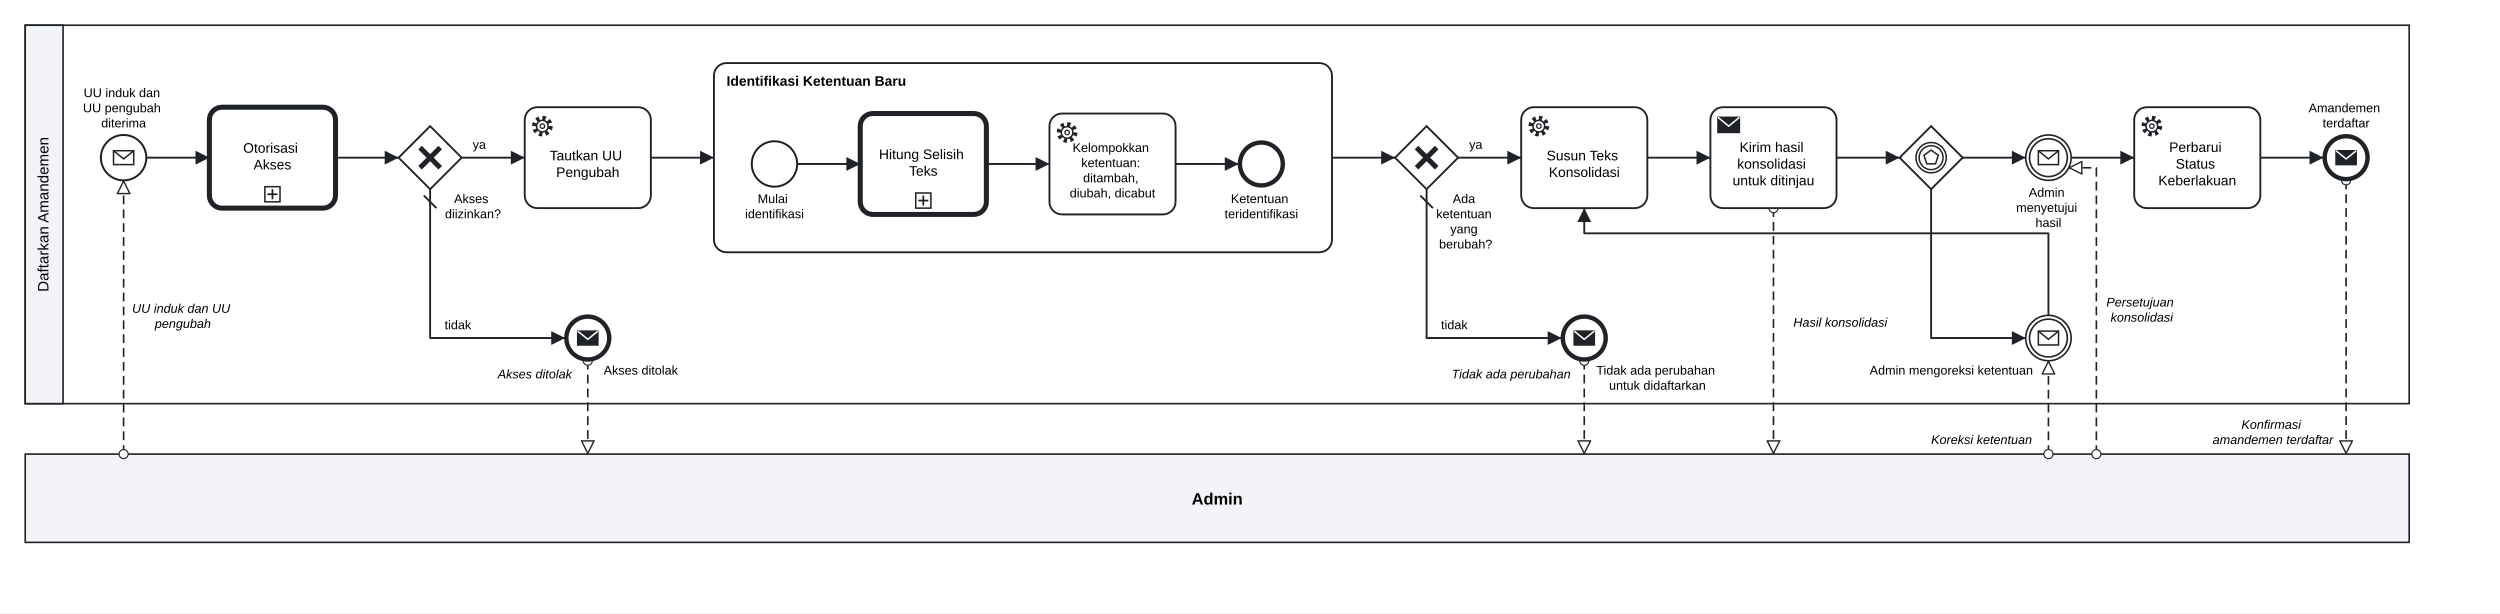
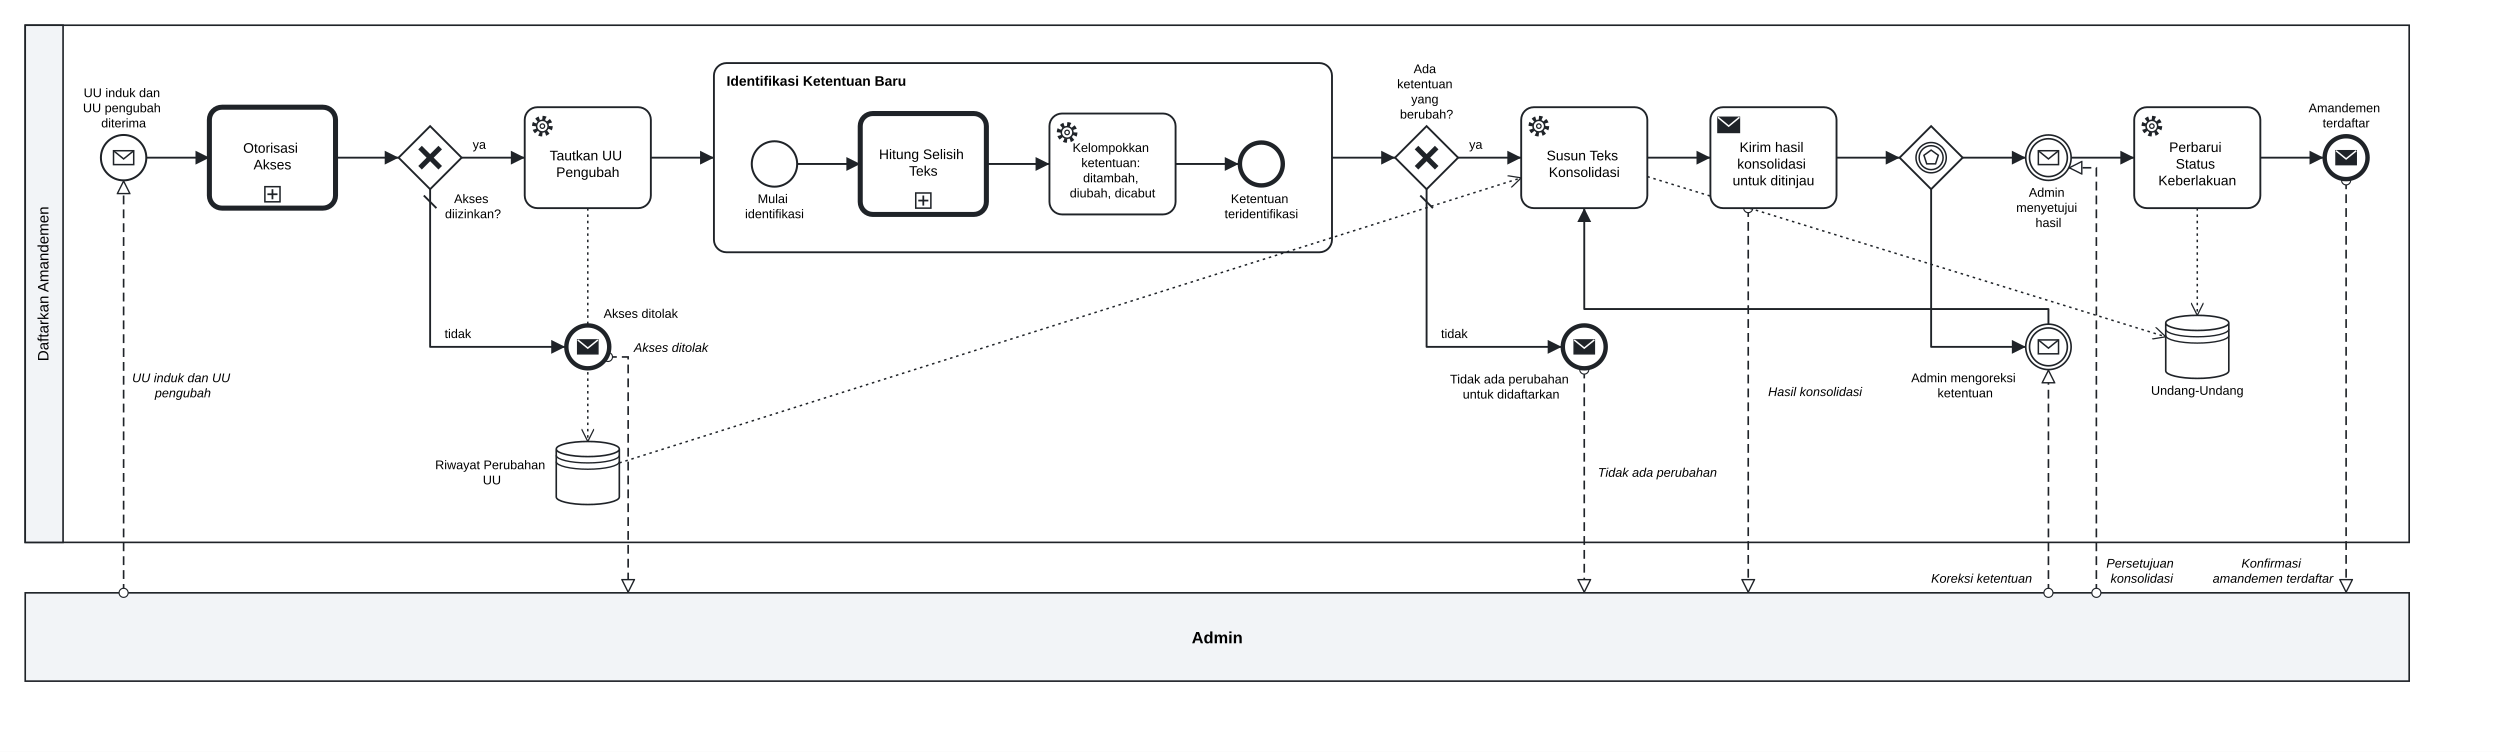
- <svg xmlns="http://www.w3.org/2000/svg" viewBox="-20 -20 1982 486" width="1982" height="486" font-family="Arial, Helvetica, sans-serif" role="img" aria-labelledby="tok-title tok-desc">
+ <svg xmlns="http://www.w3.org/2000/svg" viewBox="-20 -20 1982 596" width="1982" height="596" font-family="Arial, Helvetica, sans-serif" role="img" aria-labelledby="tok-title tok-desc">
  <defs>
    <marker id="seqEnd" viewBox="0 0 10 10" refX="10" refY="5" markerUnits="userSpaceOnUse" markerWidth="11" markerHeight="11" orient="auto">
      <path d="M0,0 L10,5 L0,10 z" fill="#1f2328" />
    </marker>
    <marker id="msgEnd" viewBox="0 0 10 10" refX="10" refY="5" markerUnits="userSpaceOnUse" markerWidth="11" markerHeight="11" orient="auto">
      <path d="M0.5,0.5 L9.5,5 L0.5,9.5 z" fill="#fff" stroke="#1f2328" />
    </marker>
    <marker id="msgStart" viewBox="0 0 10 10" refX="5" refY="5" markerUnits="userSpaceOnUse" markerWidth="9" markerHeight="9">
      <circle cx="5" cy="5" r="4" fill="#fff" stroke="#1f2328" />
    </marker>
    <marker id="assocEnd" viewBox="0 0 10 10" refX="10" refY="5" markerUnits="userSpaceOnUse" markerWidth="10" markerHeight="10" orient="auto">
      <path d="M0,0 L10,5 L0,10" fill="none" stroke="#1f2328" />
    </marker>
  </defs>
-   <rect x="-20" y="-20" width="1982" height="486" fill="#fff" />
-   <rect x="0.0" y="0.0" width="1890.0" height="300.0" fill="#fff" stroke="#1f2328" stroke-width="1.3" />
-   <rect x="0.0" y="0.0" width="30" height="300.0" fill="#f2f4f7" stroke="#1f2328" stroke-width="1.3" />
-   <g transform="rotate(-90 15.0 150.0)">
-     <text x="15.0" y="150.0" font-size="12" text-anchor="middle" dominant-baseline="middle" transform="translate(0 0.0)">Daftarkan Amandemen</text>
+   <rect x="-20" y="-20" width="1982" height="596" fill="#fff" />
+   <rect x="0.0" y="0.0" width="1890.0" height="410.0" fill="#fff" stroke="#1f2328" stroke-width="1.3" />
+   <rect x="0.0" y="0.0" width="30" height="410.0" fill="#f2f4f7" stroke="#1f2328" stroke-width="1.3" />
+   <g transform="rotate(-90 15.0 205.0)">
+     <text x="15.0" y="205.0" font-size="12" text-anchor="middle" dominant-baseline="middle" transform="translate(0 0.0)">Daftarkan Amandemen</text>
  </g>
-   <rect x="0.0" y="340.0" width="1890.0" height="70.0" fill="#f2f4f7" stroke="#1f2328" stroke-width="1.3" />
-   <text x="945.0" y="380.0" font-size="13" text-anchor="middle" font-weight="bold">
+   <rect x="0.0" y="450.0" width="1890.0" height="70.0" fill="#f2f4f7" stroke="#1f2328" stroke-width="1.3" />
+   <text x="945.0" y="490.0" font-size="13" text-anchor="middle" font-weight="bold">
    <tspan x="945.0" dy="0.0">Admin</tspan>
  </text>
  <rect x="546.0" y="30.0" width="490.0" height="150.0" rx="10" fill="#fff" stroke="#1f2328" stroke-width="1.5" />
  <text x="556.0" y="48.0" font-size="11" text-anchor="start" font-weight="bold">
    <tspan x="556.0" dy="0.0">Identifikasi Ketentuan Baru</tspan>
  </text>
-   <polyline points="78.0,340.0 78.0,123.0" fill="none" stroke="#1f2328" stroke-width="1.3" stroke-dasharray="7 4" marker-start="url(#msgStart)" marker-end="url(#msgEnd)" />
-   <polyline points="446.0,266.0 446.0,340.0" fill="none" stroke="#1f2328" stroke-width="1.3" stroke-dasharray="7 4" marker-start="url(#msgStart)" marker-end="url(#msgEnd)" />
-   <polyline points="1236.0,266.0 1236.0,340.0" fill="none" stroke="#1f2328" stroke-width="1.3" stroke-dasharray="7 4" marker-start="url(#msgStart)" marker-end="url(#msgEnd)" />
-   <polyline points="1386.0,145.0 1386.0,340.0" fill="none" stroke="#1f2328" stroke-width="1.3" stroke-dasharray="7 4" marker-start="url(#msgStart)" marker-end="url(#msgEnd)" />
-   <polyline points="1642.0,340.0 1642.0,113.0 1620.0,113.0" fill="none" stroke="#1f2328" stroke-width="1.3" stroke-dasharray="7 4" marker-start="url(#msgStart)" marker-end="url(#msgEnd)" />
-   <polyline points="1604.0,340.0 1604.0,266.0" fill="none" stroke="#1f2328" stroke-width="1.3" stroke-dasharray="7 4" marker-start="url(#msgStart)" marker-end="url(#msgEnd)" />
-   <polyline points="1840.0,123.0 1840.0,340.0" fill="none" stroke="#1f2328" stroke-width="1.3" stroke-dasharray="7 4" marker-start="url(#msgStart)" marker-end="url(#msgEnd)" />
+   <polyline points="78.0,450.0 78.0,123.0" fill="none" stroke="#1f2328" stroke-width="1.3" stroke-dasharray="7 4" marker-start="url(#msgStart)" marker-end="url(#msgEnd)" />
+   <polyline points="462.0,263.0 478.0,263.0 478.0,450.0" fill="none" stroke="#1f2328" stroke-width="1.3" stroke-dasharray="7 4" marker-start="url(#msgStart)" marker-end="url(#msgEnd)" />
+   <polyline points="1236.0,273.0 1236.0,450.0" fill="none" stroke="#1f2328" stroke-width="1.3" stroke-dasharray="7 4" marker-start="url(#msgStart)" marker-end="url(#msgEnd)" />
+   <polyline points="1366.0,145.0 1366.0,450.0" fill="none" stroke="#1f2328" stroke-width="1.3" stroke-dasharray="7 4" marker-start="url(#msgStart)" marker-end="url(#msgEnd)" />
+   <polyline points="1642.0,450.0 1642.0,113.0 1620.0,113.0" fill="none" stroke="#1f2328" stroke-width="1.3" stroke-dasharray="7 4" marker-start="url(#msgStart)" marker-end="url(#msgEnd)" />
+   <polyline points="1604.0,450.0 1604.0,273.0" fill="none" stroke="#1f2328" stroke-width="1.3" stroke-dasharray="7 4" marker-start="url(#msgStart)" marker-end="url(#msgEnd)" />
+   <polyline points="1840.0,123.0 1840.0,450.0" fill="none" stroke="#1f2328" stroke-width="1.3" stroke-dasharray="7 4" marker-start="url(#msgStart)" marker-end="url(#msgEnd)" />
+   <polyline points="446.0,145.0 446.0,330.0" fill="none" stroke="#1f2328" stroke-width="1.2" stroke-dasharray="2 3" marker-end="url(#assocEnd)" />
  <polyline points="612.0,110.0 662.0,110.0" fill="none" stroke="#1f2328" stroke-width="1.5" stroke-linejoin="round" marker-end="url(#seqEnd)" />
  <polyline points="762.0,110.0 812.0,110.0" fill="none" stroke="#1f2328" stroke-width="1.5" stroke-linejoin="round" marker-end="url(#seqEnd)" />
  <polyline points="912.0,110.0 962.0,110.0" fill="none" stroke="#1f2328" stroke-width="1.5" stroke-linejoin="round" marker-end="url(#seqEnd)" />
+   <polyline points="471.0,347.0 1186.0,121.0" fill="none" stroke="#1f2328" stroke-width="1.2" stroke-dasharray="2 3" marker-end="url(#assocEnd)" />
+   <polyline points="1286.0,120.0 1697.0,247.0" fill="none" stroke="#1f2328" stroke-width="1.2" stroke-dasharray="2 3" marker-end="url(#assocEnd)" />
+   <polyline points="1722.0,145.0 1722.0,230.0" fill="none" stroke="#1f2328" stroke-width="1.2" stroke-dasharray="2 3" marker-end="url(#assocEnd)" />
  <polyline points="96.0,105.0 146.0,105.0" fill="none" stroke="#1f2328" stroke-width="1.5" stroke-linejoin="round" marker-end="url(#seqEnd)" />
  <polyline points="246.0,105.0 296.0,105.0" fill="none" stroke="#1f2328" stroke-width="1.5" stroke-linejoin="round" marker-end="url(#seqEnd)" />
  <polyline points="346.0,105.0 396.0,105.0" fill="none" stroke="#1f2328" stroke-width="1.5" stroke-linejoin="round" marker-end="url(#seqEnd)" />
-   <polyline points="321.0,130.0 321.0,248.0 428.0,248.0" fill="none" stroke="#1f2328" stroke-width="1.5" stroke-linejoin="round" marker-end="url(#seqEnd)" />
+   <polyline points="321.0,130.0 321.0,255.0 428.0,255.0" fill="none" stroke="#1f2328" stroke-width="1.5" stroke-linejoin="round" marker-end="url(#seqEnd)" />
  <line x1="316.0" y1="135.0" x2="326.0" y2="145.0" stroke="#1f2328" stroke-width="1.5" />
  <polyline points="496.0,105.0 546.0,105.0" fill="none" stroke="#1f2328" stroke-width="1.5" stroke-linejoin="round" marker-end="url(#seqEnd)" />
  <polyline points="1036.0,105.0 1086.0,105.0" fill="none" stroke="#1f2328" stroke-width="1.5" stroke-linejoin="round" marker-end="url(#seqEnd)" />
  <polyline points="1136.0,105.0 1186.0,105.0" fill="none" stroke="#1f2328" stroke-width="1.5" stroke-linejoin="round" marker-end="url(#seqEnd)" />
-   <polyline points="1111.0,130.0 1111.0,248.0 1218.0,248.0" fill="none" stroke="#1f2328" stroke-width="1.5" stroke-linejoin="round" marker-end="url(#seqEnd)" />
+   <polyline points="1111.0,130.0 1111.0,255.0 1218.0,255.0" fill="none" stroke="#1f2328" stroke-width="1.5" stroke-linejoin="round" marker-end="url(#seqEnd)" />
  <line x1="1106.0" y1="135.0" x2="1116.0" y2="145.0" stroke="#1f2328" stroke-width="1.5" />
  <polyline points="1286.0,105.0 1336.0,105.0" fill="none" stroke="#1f2328" stroke-width="1.5" stroke-linejoin="round" marker-end="url(#seqEnd)" />
  <polyline points="1436.0,105.0 1486.0,105.0" fill="none" stroke="#1f2328" stroke-width="1.5" stroke-linejoin="round" marker-end="url(#seqEnd)" />
  <polyline points="1536.0,105.0 1586.0,105.0" fill="none" stroke="#1f2328" stroke-width="1.5" stroke-linejoin="round" marker-end="url(#seqEnd)" />
-   <polyline points="1511.0,130.0 1511.0,248.0 1586.0,248.0" fill="none" stroke="#1f2328" stroke-width="1.5" stroke-linejoin="round" marker-end="url(#seqEnd)" />
+   <polyline points="1511.0,130.0 1511.0,255.0 1586.0,255.0" fill="none" stroke="#1f2328" stroke-width="1.5" stroke-linejoin="round" marker-end="url(#seqEnd)" />
  <polyline points="1622.0,105.0 1672.0,105.0" fill="none" stroke="#1f2328" stroke-width="1.5" stroke-linejoin="round" marker-end="url(#seqEnd)" />
  <polyline points="1772.0,105.0 1822.0,105.0" fill="none" stroke="#1f2328" stroke-width="1.5" stroke-linejoin="round" marker-end="url(#seqEnd)" />
-   <polyline points="1604.0,230.0 1604.0,165.0 1236.0,165.0 1236.0,145.0" fill="none" stroke="#1f2328" stroke-width="1.5" stroke-linejoin="round" marker-end="url(#seqEnd)" />
+   <polyline points="1604.0,237.0 1604.0,225.0 1236.0,225.0 1236.0,145.0" fill="none" stroke="#1f2328" stroke-width="1.5" stroke-linejoin="round" marker-end="url(#seqEnd)" />
  <circle cx="78.0" cy="105.0" r="18" fill="#fff" stroke="#1f2328" stroke-width="1.6" />
  <rect x="70.0" y="99.5" width="16" height="11" fill="#fff" stroke="#1f2328" stroke-width="1.2" />
  <polyline points="70.0,99.5 78.0,106.0 86.0,99.5" fill="none" stroke="#1f2328" stroke-width="1.2" />
  <rect x="146.0" y="65.0" width="100.0" height="80.0" rx="10" fill="#fff" stroke="#1f2328" stroke-width="4" />
  <text x="196.0" y="101.1" font-size="11" text-anchor="middle">
    <tspan x="196.0" dy="0.0">Otorisasi</tspan>
    <tspan x="196.0" dy="13.2">Akses</tspan>
  </text>
  <rect x="190.0" y="128.0" width="12" height="12" fill="#fff" stroke="#1f2328" stroke-width="1.2" />
  <path d="M192.0,134.0 h8 M196.0,130.0 v8" stroke="#1f2328" stroke-width="1.4" />
  <polygon points="321.0,80.0 346.0,105.0 321.0,130.0 296.0,105.0" fill="#fff" stroke="#1f2328" stroke-width="1.5" />
  <path d="M313.0,97.0 L329.0,113.0 M329.0,97.0 L313.0,113.0" stroke="#1f2328" stroke-width="4" />
-   <circle cx="446.0" cy="248.0" r="17" fill="#fff" stroke="#1f2328" stroke-width="3.5" />
-   <rect x="438.0" y="242.5" width="16" height="11" fill="#1f2328" stroke="#1f2328" stroke-width="1.2" />
-   <polyline points="438.0,242.5 446.0,249.0 454.0,242.5" fill="none" stroke="#fff" stroke-width="1.2" />
+   <circle cx="446.0" cy="255.0" r="17" fill="#fff" stroke="#1f2328" stroke-width="3.5" />
+   <rect x="438.0" y="249.5" width="16" height="11" fill="#1f2328" stroke="#1f2328" stroke-width="1.2" />
+   <polyline points="438.0,249.5 446.0,256.0 454.0,249.5" fill="none" stroke="#fff" stroke-width="1.2" />
  <rect x="396.0" y="65.0" width="100.0" height="80.0" rx="10" fill="#fff" stroke="#1f2328" stroke-width="1.5" />
  <circle cx="410.0" cy="80.0" r="6.5" fill="none" stroke="#1f2328" stroke-width="3.4" stroke-dasharray="2.6 2.5" />
  <circle cx="410.0" cy="80.0" r="4.6" fill="#fff" stroke="#1f2328" stroke-width="1.2" />
  <circle cx="410.0" cy="80.0" r="1.8" fill="none" stroke="#1f2328" stroke-width="1" />
  <text x="446.0" y="107.1" font-size="11" text-anchor="middle">
    <tspan x="446.0" dy="0.0">Tautkan UU</tspan>
    <tspan x="446.0" dy="13.2">Pengubah</tspan>
  </text>
  <circle cx="594.0" cy="110.0" r="18" fill="#fff" stroke="#1f2328" stroke-width="1.6" />
  <rect x="662.0" y="70.0" width="100.0" height="80.0" rx="10" fill="#fff" stroke="#1f2328" stroke-width="4" />
  <text x="712.0" y="106.1" font-size="11" text-anchor="middle">
    <tspan x="712.0" dy="0.0">Hitung Selisih</tspan>
    <tspan x="712.0" dy="13.2">Teks</tspan>
  </text>
  <rect x="706.0" y="133.0" width="12" height="12" fill="#fff" stroke="#1f2328" stroke-width="1.2" />
  <path d="M708.0,139.0 h8 M712.0,135.0 v8" stroke="#1f2328" stroke-width="1.4" />
  <rect x="812.0" y="70.0" width="100.0" height="80.0" rx="10" fill="#fff" stroke="#1f2328" stroke-width="1.5" />
  <circle cx="826.0" cy="85.0" r="6.5" fill="none" stroke="#1f2328" stroke-width="3.4" stroke-dasharray="2.6 2.5" />
  <circle cx="826.0" cy="85.0" r="4.6" fill="#fff" stroke="#1f2328" stroke-width="1.2" />
  <circle cx="826.0" cy="85.0" r="1.8" fill="none" stroke="#1f2328" stroke-width="1" />
  <text x="862.0" y="100.5" font-size="10" text-anchor="middle">
    <tspan x="862.0" dy="0.0">Kelompokkan</tspan>
    <tspan x="862.0" dy="12.0">ketentuan:</tspan>
    <tspan x="862.0" dy="12.0">ditambah,</tspan>
    <tspan x="862.0" dy="12.0">diubah, dicabut</tspan>
  </text>
  <circle cx="980.0" cy="110.0" r="17" fill="#fff" stroke="#1f2328" stroke-width="3.5" />
  <polygon points="1111.0,80.0 1136.0,105.0 1111.0,130.0 1086.0,105.0" fill="#fff" stroke="#1f2328" stroke-width="1.5" />
  <path d="M1103.0,97.0 L1119.0,113.0 M1119.0,97.0 L1103.0,113.0" stroke="#1f2328" stroke-width="4" />
-   <circle cx="1236.0" cy="248.0" r="17" fill="#fff" stroke="#1f2328" stroke-width="3.5" />
-   <rect x="1228.0" y="242.5" width="16" height="11" fill="#1f2328" stroke="#1f2328" stroke-width="1.2" />
-   <polyline points="1228.0,242.5 1236.0,249.0 1244.0,242.5" fill="none" stroke="#fff" stroke-width="1.2" />
+   <circle cx="1236.0" cy="255.0" r="17" fill="#fff" stroke="#1f2328" stroke-width="3.5" />
+   <rect x="1228.0" y="249.5" width="16" height="11" fill="#1f2328" stroke="#1f2328" stroke-width="1.2" />
+   <polyline points="1228.0,249.5 1236.0,256.0 1244.0,249.5" fill="none" stroke="#fff" stroke-width="1.2" />
  <rect x="1186.0" y="65.0" width="100.0" height="80.0" rx="10" fill="#fff" stroke="#1f2328" stroke-width="1.5" />
  <circle cx="1200.0" cy="80.0" r="6.5" fill="none" stroke="#1f2328" stroke-width="3.4" stroke-dasharray="2.6 2.5" />
  <circle cx="1200.0" cy="80.0" r="4.6" fill="#fff" stroke="#1f2328" stroke-width="1.2" />
  <circle cx="1200.0" cy="80.0" r="1.8" fill="none" stroke="#1f2328" stroke-width="1" />
  <text x="1236.0" y="107.1" font-size="11" text-anchor="middle">
    <tspan x="1236.0" dy="0.0">Susun Teks</tspan>
    <tspan x="1236.0" dy="13.2">Konsolidasi</tspan>
  </text>
  <rect x="1336.0" y="65.0" width="100.0" height="80.0" rx="10" fill="#fff" stroke="#1f2328" stroke-width="1.5" />
  <rect x="1342.0" y="73.0" width="17" height="12" fill="#1f2328" stroke="#1f2328" stroke-width="1.2" />
  <polyline points="1342.0,73.0 1350.5,80.0 1359.0,73.0" fill="none" stroke="#fff" stroke-width="1.2" />
  <text x="1386.0" y="100.5" font-size="11" text-anchor="middle">
    <tspan x="1386.0" dy="0.0">Kirim hasil</tspan>
    <tspan x="1386.0" dy="13.2">konsolidasi</tspan>
    <tspan x="1386.0" dy="13.2">untuk ditinjau</tspan>
  </text>
  <polygon points="1511.0,80.0 1536.0,105.0 1511.0,130.0 1486.0,105.0" fill="#fff" stroke="#1f2328" stroke-width="1.5" />
  <circle cx="1511.0" cy="105.0" r="12" fill="none" stroke="#1f2328" stroke-width="1.2" />
  <circle cx="1511.0" cy="105.0" r="9.5" fill="none" stroke="#1f2328" stroke-width="1.2" />
  <polygon points="1511.0,99.0 1516.7,103.1 1514.5,109.9 1507.5,109.9 1505.3,103.1" fill="none" stroke="#1f2328" stroke-width="1.2" />
  <circle cx="1604.0" cy="105.0" r="18" fill="#fff" stroke="#1f2328" stroke-width="1.3" />
  <circle cx="1604.0" cy="105.0" r="15" fill="none" stroke="#1f2328" stroke-width="1.3" />
  <rect x="1596.0" y="99.5" width="16" height="11" fill="#fff" stroke="#1f2328" stroke-width="1.2" />
  <polyline points="1596.0,99.5 1604.0,106.0 1612.0,99.5" fill="none" stroke="#1f2328" stroke-width="1.2" />
-   <circle cx="1604.0" cy="248.0" r="18" fill="#fff" stroke="#1f2328" stroke-width="1.3" />
-   <circle cx="1604.0" cy="248.0" r="15" fill="none" stroke="#1f2328" stroke-width="1.3" />
-   <rect x="1596.0" y="242.5" width="16" height="11" fill="#fff" stroke="#1f2328" stroke-width="1.2" />
-   <polyline points="1596.0,242.5 1604.0,249.0 1612.0,242.5" fill="none" stroke="#1f2328" stroke-width="1.2" />
+   <circle cx="1604.0" cy="255.0" r="18" fill="#fff" stroke="#1f2328" stroke-width="1.3" />
+   <circle cx="1604.0" cy="255.0" r="15" fill="none" stroke="#1f2328" stroke-width="1.3" />
+   <rect x="1596.0" y="249.5" width="16" height="11" fill="#fff" stroke="#1f2328" stroke-width="1.2" />
+   <polyline points="1596.0,249.5 1604.0,256.0 1612.0,249.5" fill="none" stroke="#1f2328" stroke-width="1.2" />
  <rect x="1672.0" y="65.0" width="100.0" height="80.0" rx="10" fill="#fff" stroke="#1f2328" stroke-width="1.5" />
  <circle cx="1686.0" cy="80.0" r="6.5" fill="none" stroke="#1f2328" stroke-width="3.4" stroke-dasharray="2.6 2.5" />
  <circle cx="1686.0" cy="80.0" r="4.6" fill="#fff" stroke="#1f2328" stroke-width="1.2" />
  <circle cx="1686.0" cy="80.0" r="1.8" fill="none" stroke="#1f2328" stroke-width="1" />
  <text x="1722.0" y="100.5" font-size="11" text-anchor="middle">
    <tspan x="1722.0" dy="0.0">Perbarui</tspan>
    <tspan x="1722.0" dy="13.2">Status</tspan>
    <tspan x="1722.0" dy="13.2">Keberlakuan</tspan>
  </text>
  <circle cx="1840.0" cy="105.0" r="17" fill="#fff" stroke="#1f2328" stroke-width="3.5" />
  <rect x="1832.0" y="99.5" width="16" height="11" fill="#1f2328" stroke="#1f2328" stroke-width="1.2" />
  <polyline points="1832.0,99.5 1840.0,106.0 1848.0,99.5" fill="none" stroke="#fff" stroke-width="1.2" />
-   <text x="125.0" y="228.0" font-size="10" text-anchor="middle" font-style="italic">
+   <path d="M421.0,336.0 a25.0,6 0 0 0 50.0,0 a25.0,6 0 0 0 -50.0,0 v38.0 a25.0,6 0 0 0 50.0,0 v-38.0" fill="#fff" stroke="#1f2328" stroke-width="1.3" />
+   <path d="M421.0,341.0 a25.0,6 0 0 0 50.0,0 M421.0,346.0 a25.0,6 0 0 0 50.0,0" fill="none" stroke="#1f2328" stroke-width="1.1" />
+   <path d="M1697.0,236.0 a25.0,6 0 0 0 50.0,0 a25.0,6 0 0 0 -50.0,0 v38.0 a25.0,6 0 0 0 50.0,0 v-38.0" fill="#fff" stroke="#1f2328" stroke-width="1.3" />
+   <path d="M1697.0,241.0 a25.0,6 0 0 0 50.0,0 M1697.0,246.0 a25.0,6 0 0 0 50.0,0" fill="none" stroke="#1f2328" stroke-width="1.1" />
+   <text x="125.0" y="283.0" font-size="10" text-anchor="middle" font-style="italic">
    <tspan x="125.0" dy="0.0">UU induk dan UU</tspan>
    <tspan x="125.0" dy="12.0">pengubah</tspan>
  </text>
-   <text x="404.0" y="280.0" font-size="10" text-anchor="middle" font-style="italic">
-     <tspan x="404.0" dy="0.0">Akses ditolak</tspan>
-   </text>
-   <text x="1178.0" y="280.0" font-size="10" text-anchor="middle" font-style="italic">
-     <tspan x="1178.0" dy="0.0">Tidak ada perubahan</tspan>
-   </text>
-   <text x="1439.0" y="239.0" font-size="10" text-anchor="middle" font-style="italic">
-     <tspan x="1439.0" dy="0.0">Hasil konsolidasi</tspan>
-   </text>
-   <text x="1678.0" y="223.0" font-size="10" text-anchor="middle" font-style="italic">
+   <text x="512.0" y="259.0" font-size="10" text-anchor="middle" font-style="italic">
+     <tspan x="512.0" dy="0.0">Akses ditolak</tspan>
+   </text>
+   <text x="1294.0" y="358.0" font-size="10" text-anchor="middle" font-style="italic">
+     <tspan x="1294.0" dy="0.0">Tidak ada perubahan</tspan>
+   </text>
+   <text x="1419.0" y="294.0" font-size="10" text-anchor="middle" font-style="italic">
+     <tspan x="1419.0" dy="0.0">Hasil konsolidasi</tspan>
+   </text>
+   <text x="1678.0" y="430.0" font-size="10" text-anchor="middle" font-style="italic">
    <tspan x="1678.0" dy="0.0">Persetujuan</tspan>
    <tspan x="1678.0" dy="12.0">konsolidasi</tspan>
  </text>
-   <text x="1551.0" y="332.0" font-size="10" text-anchor="middle" font-style="italic">
+   <text x="1551.0" y="442.0" font-size="10" text-anchor="middle" font-style="italic">
    <tspan x="1551.0" dy="0.0">Koreksi ketentuan</tspan>
  </text>
-   <text x="1782.0" y="320.0" font-size="10" text-anchor="middle" font-style="italic">
+   <text x="1782.0" y="430.0" font-size="10" text-anchor="middle" font-style="italic">
    <tspan x="1782.0" dy="0.0">Konfirmasi</tspan>
    <tspan x="1782.0" dy="12.0">amandemen terdaftar</tspan>
  </text>
  <text x="360.0" y="98.0" font-size="10" text-anchor="middle">
    <tspan x="360.0" dy="0.0">ya</tspan>
  </text>
-   <text x="343.0" y="241.0" font-size="10" text-anchor="middle">
+   <text x="343.0" y="248.0" font-size="10" text-anchor="middle">
    <tspan x="343.0" dy="0.0">tidak</tspan>
  </text>
  <text x="1150.0" y="98.0" font-size="10" text-anchor="middle">
    <tspan x="1150.0" dy="0.0">ya</tspan>
  </text>
-   <text x="1133.0" y="241.0" font-size="10" text-anchor="middle">
+   <text x="1133.0" y="248.0" font-size="10" text-anchor="middle">
    <tspan x="1133.0" dy="0.0">tidak</tspan>
  </text>
  <text x="78.0" y="57.0" font-size="10" text-anchor="middle">
    <tspan x="78.0" dy="0.0">UU induk dan</tspan>
    <tspan x="78.0" dy="12.0">UU pengubah</tspan>
    <tspan x="78.0" dy="12.0">diterima</tspan>
  </text>
  <text x="355.0" y="141.0" font-size="10" text-anchor="middle">
    <tspan x="355.0" dy="0.0">Akses</tspan>
    <tspan x="355.0" dy="12.0">diizinkan?</tspan>
  </text>
-   <text x="488.0" y="277.0" font-size="10" text-anchor="middle">
+   <text x="488.0" y="232.0" font-size="10" text-anchor="middle">
    <tspan x="488.0" dy="0.0">Akses ditolak</tspan>
  </text>
  <text x="594.0" y="141.0" font-size="10" text-anchor="middle">
    <tspan x="594.0" dy="0.0">Mulai</tspan>
    <tspan x="594.0" dy="12.0">identifikasi</tspan>
  </text>
  <text x="980.0" y="141.0" font-size="10" text-anchor="middle">
    <tspan x="980.0" dy="0.0">Ketentuan</tspan>
    <tspan x="980.0" dy="12.0">teridentifikasi</tspan>
  </text>
-   <text x="1142.0" y="141.0" font-size="10" text-anchor="middle">
-     <tspan x="1142.0" dy="0.0">Ada</tspan>
-     <tspan x="1142.0" dy="12.0">ketentuan</tspan>
-     <tspan x="1142.0" dy="12.0">yang</tspan>
-     <tspan x="1142.0" dy="12.0">berubah?</tspan>
-   </text>
-   <text x="1294.0" y="277.0" font-size="10" text-anchor="middle">
-     <tspan x="1294.0" dy="0.0">Tidak ada perubahan</tspan>
-     <tspan x="1294.0" dy="12.0">untuk didaftarkan</tspan>
+   <text x="1111.0" y="38.0" font-size="10" text-anchor="middle">
+     <tspan x="1111.0" dy="0.0">Ada</tspan>
+     <tspan x="1111.0" dy="12.0">ketentuan</tspan>
+     <tspan x="1111.0" dy="12.0">yang</tspan>
+     <tspan x="1111.0" dy="12.0">berubah?</tspan>
+   </text>
+   <text x="1178.0" y="284.0" font-size="10" text-anchor="middle">
+     <tspan x="1178.0" dy="0.0">Tidak ada perubahan</tspan>
+     <tspan x="1178.0" dy="12.0">untuk didaftarkan</tspan>
  </text>
  <text x="1604.0" y="136.0" font-size="10" text-anchor="middle">
    <tspan x="1604.0" dy="0.0">Admin</tspan>
    <tspan x="1604.0" dy="12.0">menyetujui</tspan>
    <tspan x="1604.0" dy="12.0">hasil</tspan>
  </text>
-   <text x="1527.0" y="277.0" font-size="10" text-anchor="middle">
-     <tspan x="1527.0" dy="0.0">Admin mengoreksi ketentuan</tspan>
+   <text x="1538.0" y="283.0" font-size="10" text-anchor="middle">
+     <tspan x="1538.0" dy="0.0">Admin mengoreksi</tspan>
+     <tspan x="1538.0" dy="12.0">ketentuan</tspan>
  </text>
  <text x="1840.0" y="69.0" font-size="10" text-anchor="middle">
    <tspan x="1840.0" dy="0.0">Amandemen</tspan>
    <tspan x="1840.0" dy="12.0">terdaftar</tspan>
  </text>
+   <text x="370.0" y="352.0" font-size="10" text-anchor="middle">
+     <tspan x="370.0" dy="0.0">Riwayat Perubahan</tspan>
+     <tspan x="370.0" dy="12.0">UU</tspan>
+   </text>
+   <text x="1722.0" y="293.0" font-size="10" text-anchor="middle">
+     <tspan x="1722.0" dy="0.0">Undang-Undang</tspan>
+   </text>
</svg>
